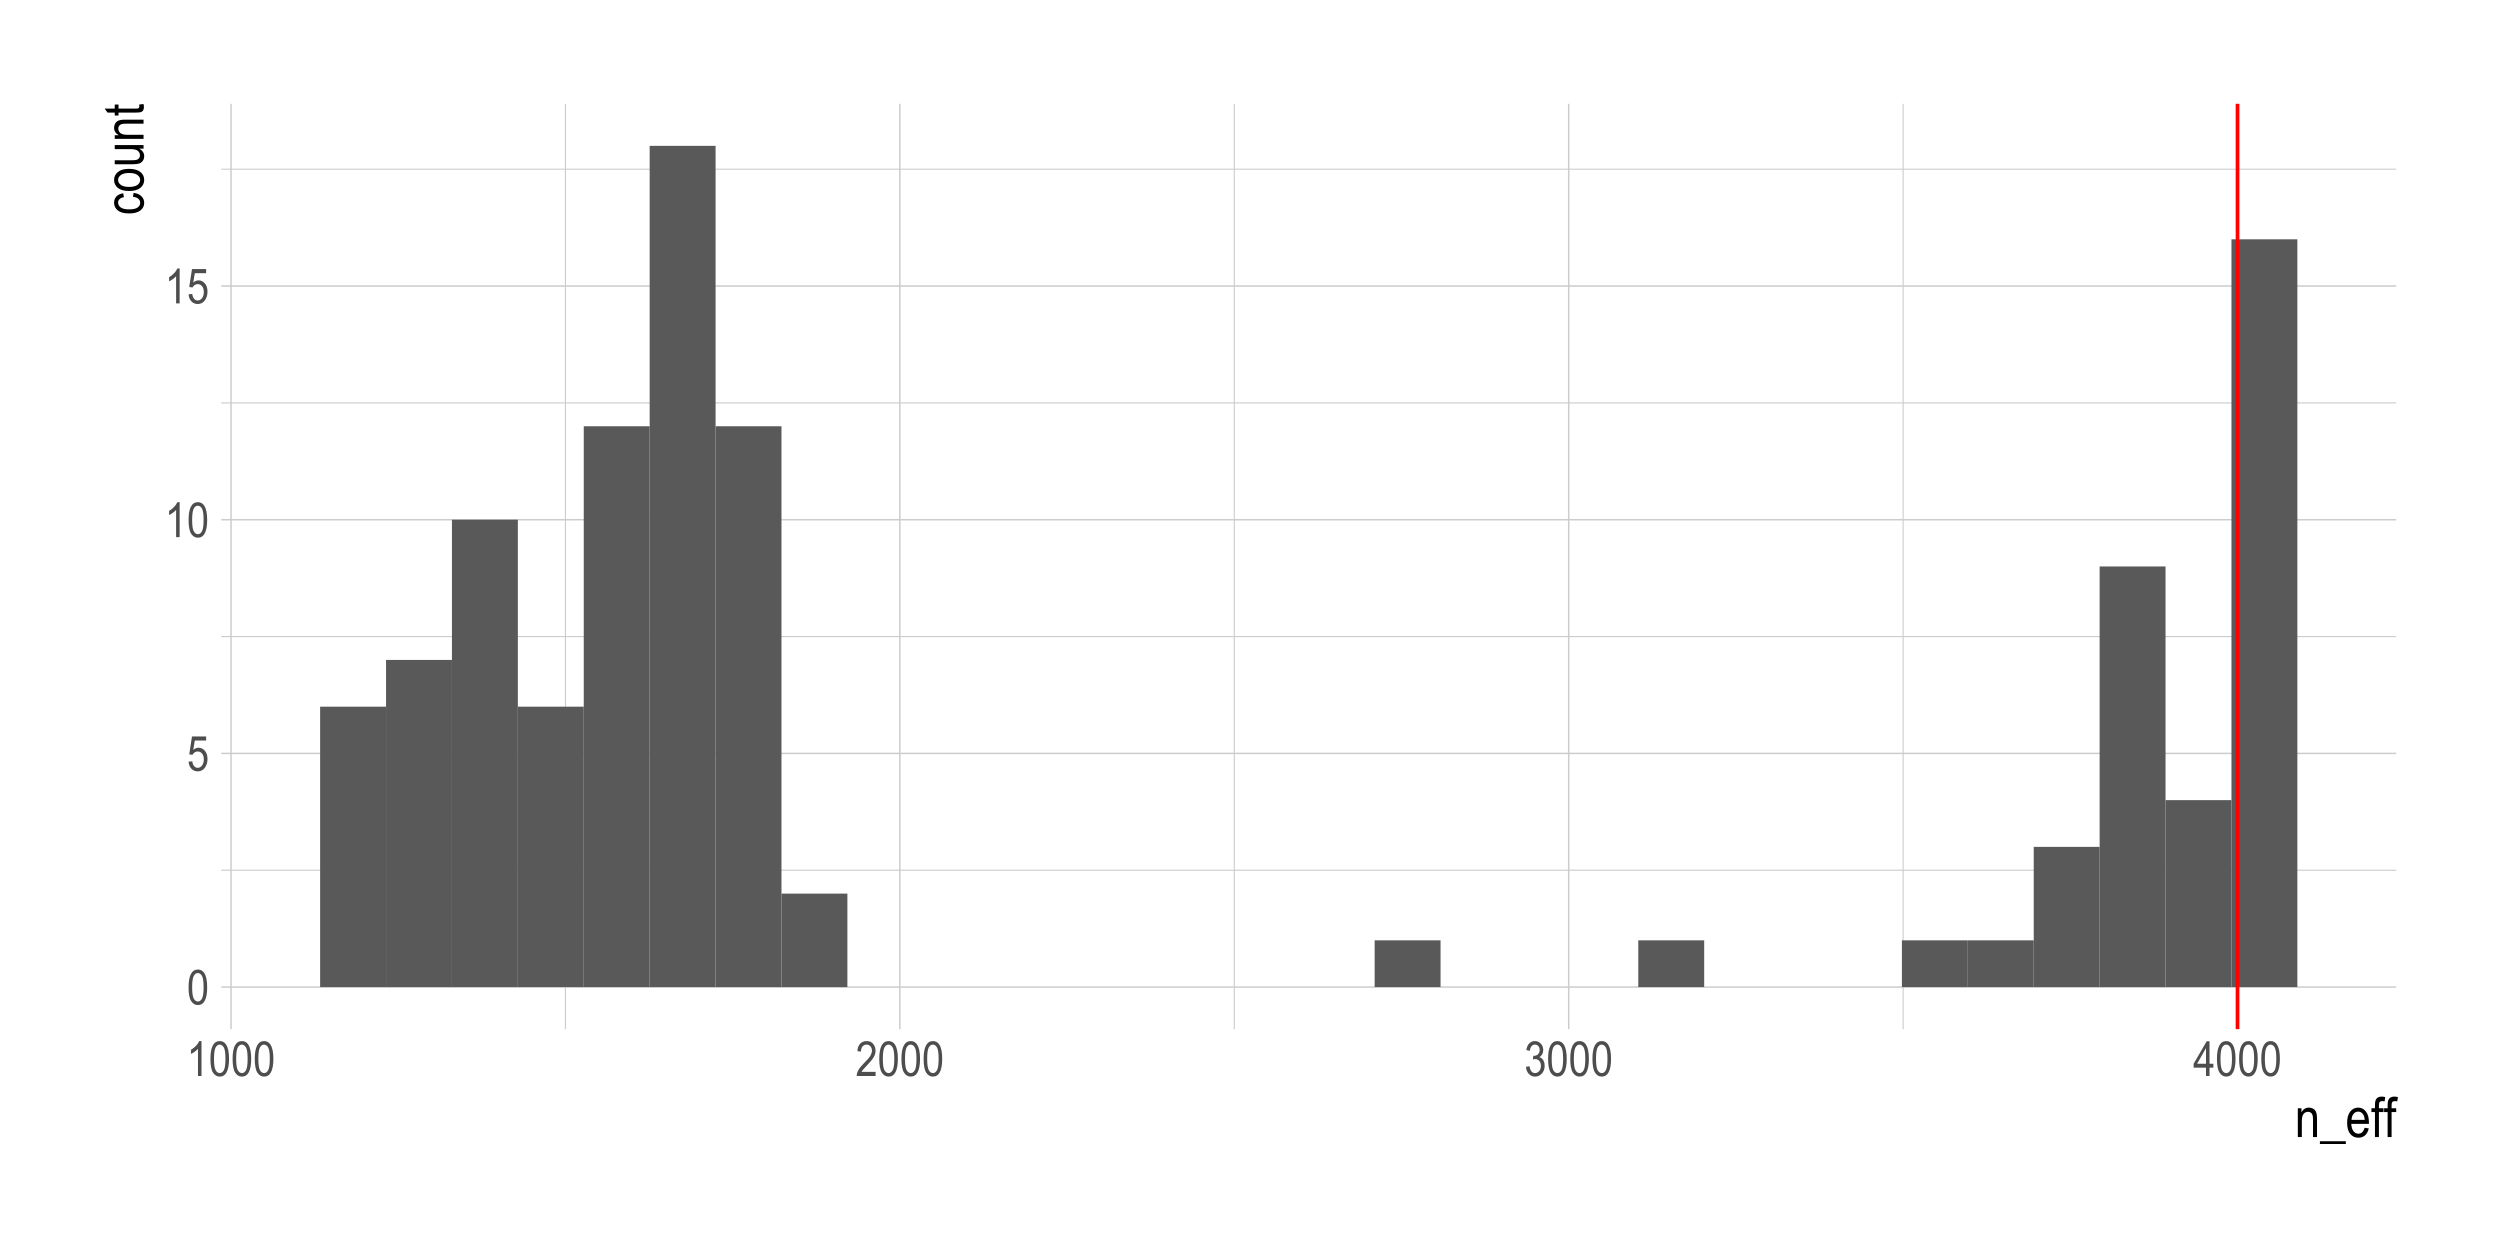
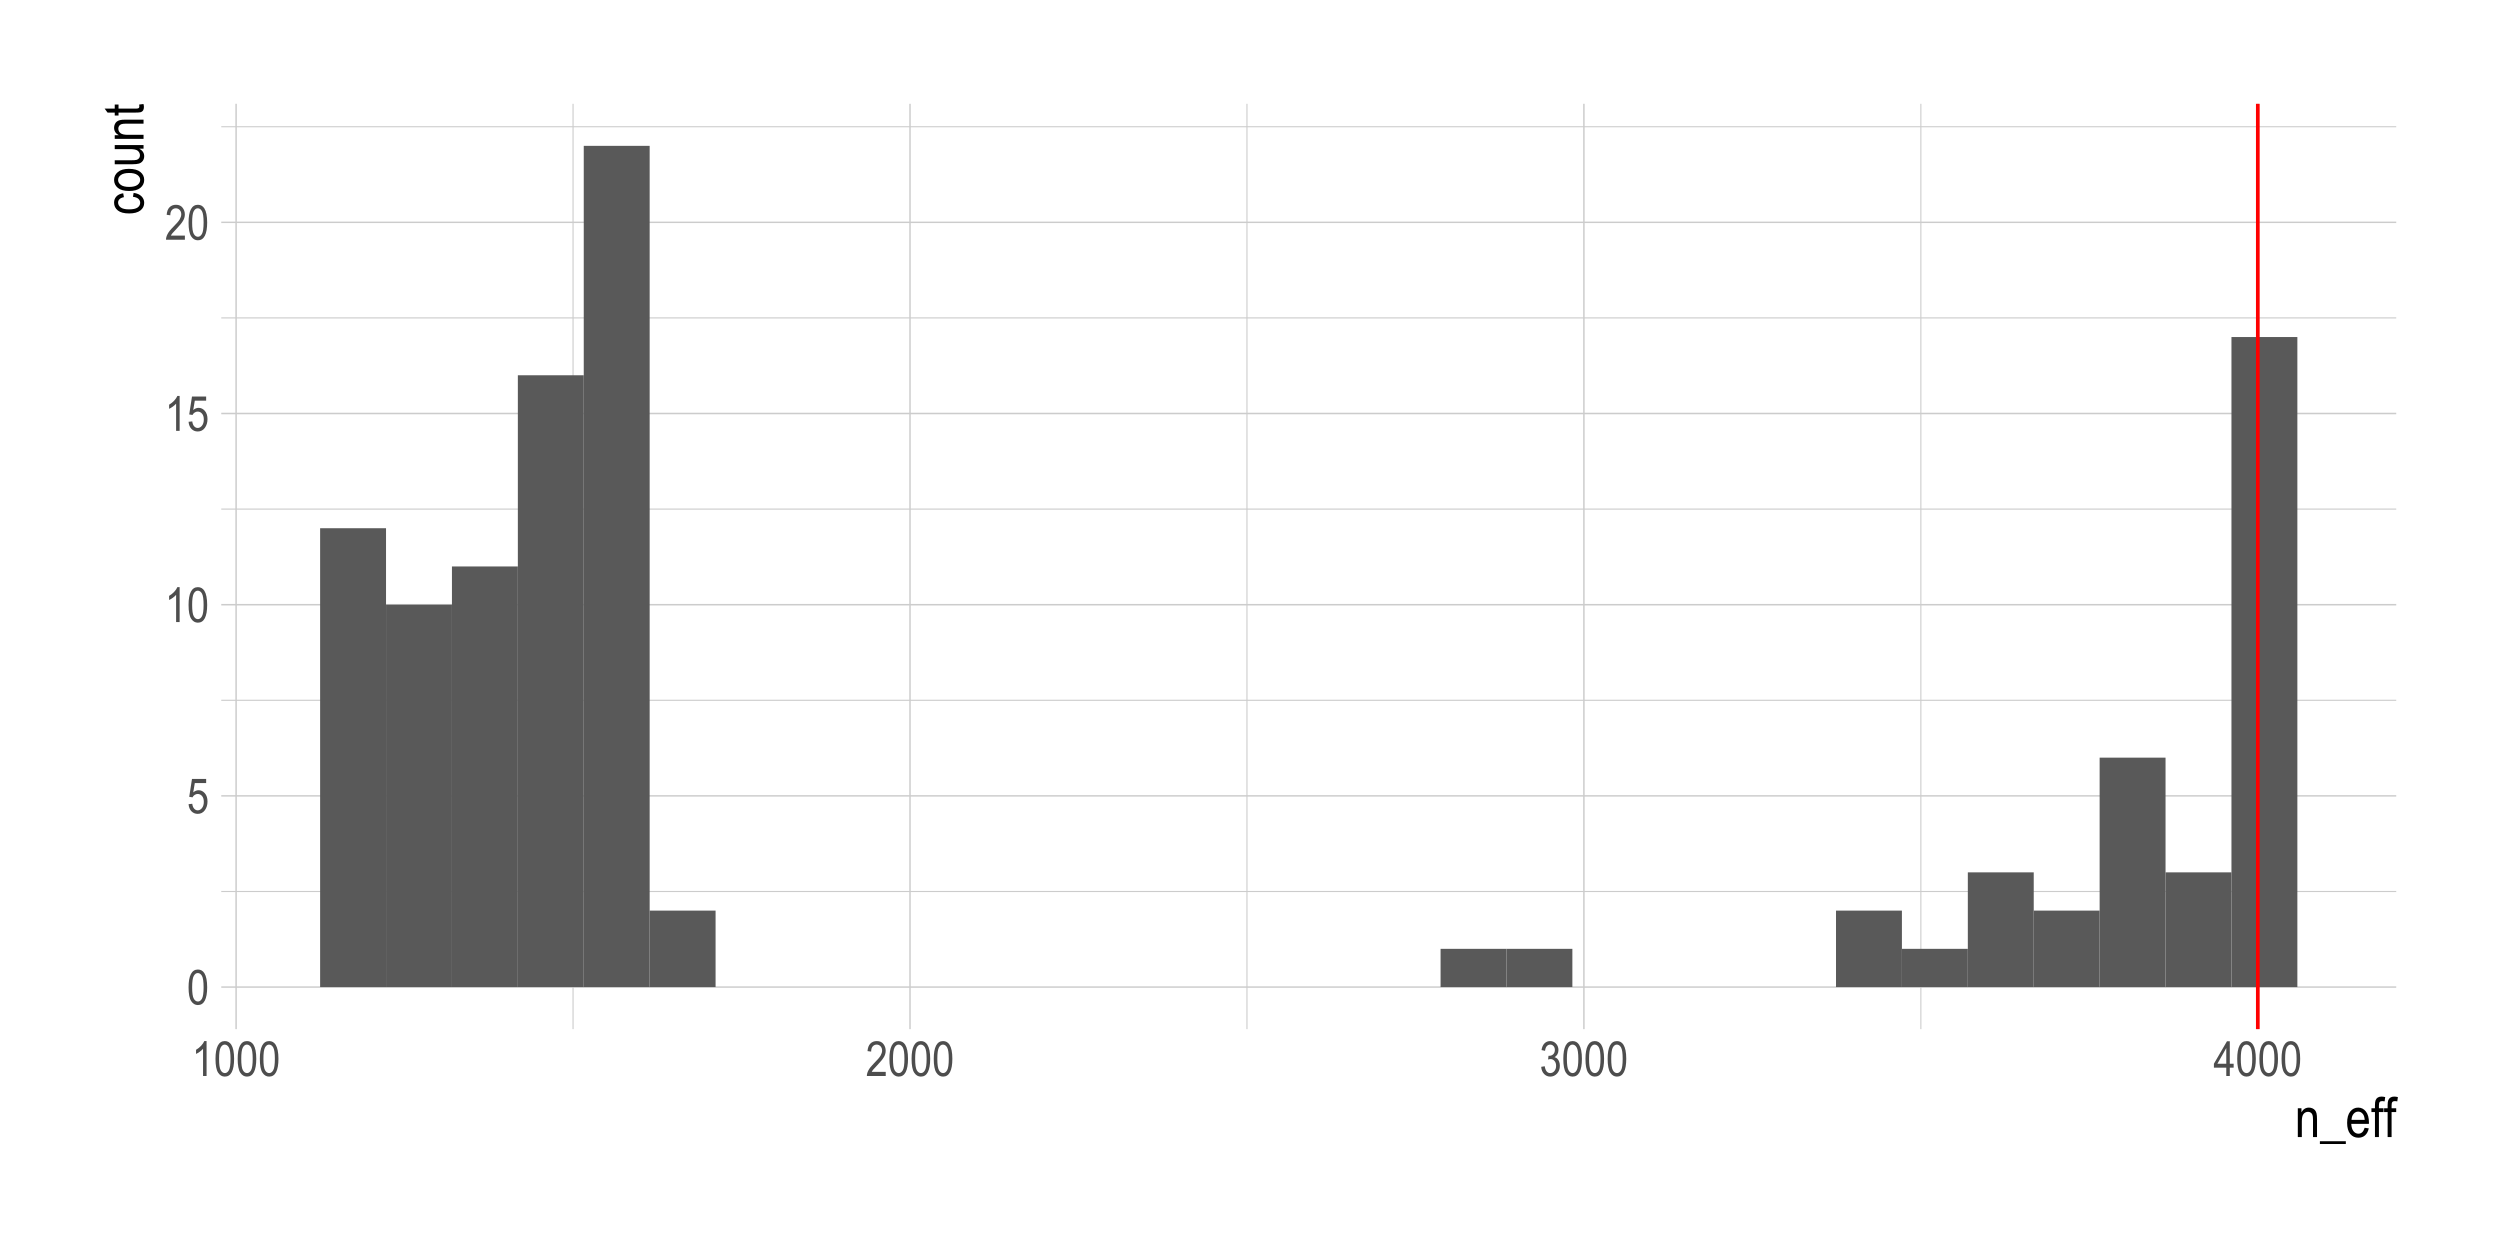
<svg xmlns="http://www.w3.org/2000/svg" xmlns:xlink="http://www.w3.org/1999/xlink" width="720pt" height="360pt" viewBox="0 0 720 360" version="1.1">
  <defs>
    <g>
      <symbol overflow="visible" id="glyph0-0">
        <path style="stroke:none;" d="M 0.297 0 L 0.297 -8.75 L 2.953 -8.75 L 2.953 0 Z M 0.625 -0.359 L 2.641 -0.359 L 2.641 -8.453 L 0.625 -8.453 Z M 0.625 -0.359 " />
      </symbol>
      <symbol overflow="visible" id="glyph0-1">
        <path style="stroke:none;" d="M 0.453 -4.938 C 0.453 -6.625 0.676 -7.898 1.125 -8.766 C 1.582 -9.629 2.254 -10.062 3.141 -10.062 C 3.93 -10.062 4.551 -9.711 5 -9.016 C 5.539 -8.16 5.812 -6.801 5.812 -4.938 C 5.812 -3.27 5.586 -2 5.141 -1.125 C 4.691 -0.258 4.02 0.172 3.125 0.172 C 2.344 0.172 1.703 -0.207 1.203 -0.969 C 0.703 -1.738 0.453 -3.062 0.453 -4.938 Z M 1.484 -4.938 C 1.484 -3.312 1.641 -2.223 1.953 -1.672 C 2.266 -1.117 2.664 -0.844 3.156 -0.844 C 3.613 -0.844 4 -1.117 4.312 -1.672 C 4.625 -2.234 4.781 -3.32 4.781 -4.938 C 4.781 -6.57 4.625 -7.664 4.312 -8.219 C 4 -8.77 3.594 -9.047 3.094 -9.047 C 2.633 -9.047 2.25 -8.766 1.938 -8.203 C 1.633 -7.641 1.484 -6.551 1.484 -4.938 Z M 1.484 -4.938 " />
      </symbol>
      <symbol overflow="visible" id="glyph0-2">
        <path style="stroke:none;" d="M 0.453 -2.625 L 1.516 -2.734 C 1.598 -2.098 1.785 -1.625 2.078 -1.312 C 2.367 -1 2.703 -0.844 3.078 -0.844 C 3.555 -0.844 3.969 -1.062 4.312 -1.5 C 4.664 -1.938 4.844 -2.535 4.844 -3.297 C 4.844 -4.016 4.672 -4.57 4.328 -4.969 C 3.992 -5.363 3.578 -5.562 3.078 -5.562 C 2.773 -5.562 2.488 -5.473 2.219 -5.297 C 1.945 -5.129 1.738 -4.895 1.594 -4.594 L 0.641 -4.734 L 1.438 -9.891 L 5.516 -9.891 L 5.516 -8.703 L 2.25 -8.703 L 1.797 -6.016 C 2.285 -6.43 2.801 -6.641 3.344 -6.641 C 4.031 -6.641 4.629 -6.348 5.141 -5.766 C 5.648 -5.18 5.906 -4.391 5.906 -3.391 C 5.906 -2.41 5.648 -1.57 5.141 -0.875 C 4.629 -0.176 3.945 0.172 3.094 0.172 C 2.383 0.172 1.785 -0.07 1.297 -0.562 C 0.805 -1.062 0.523 -1.75 0.453 -2.625 Z M 0.453 -2.625 " />
      </symbol>
      <symbol overflow="visible" id="glyph0-3">
        <path style="stroke:none;" d="M 4.266 0 L 3.25 0 L 3.25 -7.844 C 3.02 -7.57 2.707 -7.289 2.312 -7 C 1.914 -6.719 1.555 -6.504 1.234 -6.359 L 1.234 -7.547 C 1.785 -7.867 2.273 -8.258 2.703 -8.719 C 3.129 -9.176 3.43 -9.625 3.609 -10.062 L 4.266 -10.062 Z M 4.266 0 " />
      </symbol>
      <symbol overflow="visible" id="glyph0-4">
        <path style="stroke:none;" d="M 5.781 -1.188 L 5.781 0 L 0.344 0 C 0.332 -0.477 0.477 -1.016 0.781 -1.609 C 1.082 -2.203 1.633 -2.898 2.438 -3.703 C 3.383 -4.641 4.004 -5.363 4.297 -5.875 C 4.586 -6.395 4.734 -6.875 4.734 -7.312 C 4.734 -7.82 4.582 -8.238 4.281 -8.562 C 3.977 -8.883 3.609 -9.047 3.172 -9.047 C 2.703 -9.047 2.316 -8.867 2.016 -8.516 C 1.723 -8.172 1.578 -7.676 1.578 -7.031 L 0.531 -7.172 C 0.602 -8.129 0.875 -8.848 1.344 -9.328 C 1.82 -9.816 2.445 -10.062 3.219 -10.062 C 4.051 -10.062 4.68 -9.781 5.109 -9.219 C 5.547 -8.656 5.766 -8.008 5.766 -7.281 C 5.766 -6.645 5.594 -6.035 5.25 -5.453 C 4.914 -4.867 4.281 -4.086 3.344 -3.109 C 2.738 -2.492 2.348 -2.07 2.172 -1.844 C 1.992 -1.625 1.852 -1.406 1.75 -1.188 Z M 5.781 -1.188 " />
      </symbol>
      <symbol overflow="visible" id="glyph0-5">
        <path style="stroke:none;" d="M 0.469 -2.641 L 1.484 -2.812 C 1.691 -1.5 2.219 -0.844 3.062 -0.844 C 3.531 -0.844 3.93 -1.035 4.266 -1.422 C 4.598 -1.816 4.766 -2.32 4.766 -2.938 C 4.766 -3.52 4.609 -3.988 4.297 -4.344 C 3.992 -4.695 3.617 -4.875 3.172 -4.875 C 2.973 -4.875 2.734 -4.832 2.453 -4.75 L 2.578 -5.828 L 2.734 -5.812 C 3.223 -5.812 3.625 -5.961 3.938 -6.266 C 4.25 -6.578 4.406 -6.988 4.406 -7.5 C 4.406 -7.969 4.273 -8.344 4.016 -8.625 C 3.754 -8.906 3.438 -9.047 3.062 -9.047 C 2.676 -9.047 2.348 -8.895 2.078 -8.594 C 1.816 -8.301 1.648 -7.852 1.578 -7.25 L 0.562 -7.469 C 0.695 -8.32 0.984 -8.969 1.422 -9.406 C 1.867 -9.844 2.41 -10.062 3.047 -10.062 C 3.711 -10.062 4.273 -9.816 4.734 -9.328 C 5.203 -8.836 5.438 -8.219 5.438 -7.469 C 5.438 -7.008 5.336 -6.602 5.141 -6.25 C 4.941 -5.906 4.664 -5.629 4.312 -5.422 C 4.645 -5.336 4.914 -5.188 5.125 -4.969 C 5.344 -4.758 5.516 -4.477 5.641 -4.125 C 5.773 -3.781 5.844 -3.391 5.844 -2.953 C 5.844 -2.035 5.57 -1.285 5.031 -0.703 C 4.488 -0.117 3.836 0.172 3.078 0.172 C 2.379 0.172 1.785 -0.082 1.297 -0.594 C 0.805 -1.102 0.531 -1.785 0.469 -2.641 Z M 0.469 -2.641 " />
      </symbol>
      <symbol overflow="visible" id="glyph0-6">
        <path style="stroke:none;" d="M 3.688 0 L 3.688 -2.406 L 0.125 -2.406 L 0.125 -3.531 L 3.891 -10.016 L 4.703 -10.016 L 4.703 -3.531 L 5.812 -3.531 L 5.812 -2.406 L 4.703 -2.406 L 4.703 0 Z M 3.688 -3.531 L 3.688 -8.047 L 1.125 -3.531 Z M 3.688 -3.531 " />
      </symbol>
      <symbol overflow="visible" id="glyph1-0">
        <path style="stroke:none;" d="M 0.344 0 L 0.344 -10 L 3.391 -10 L 3.391 0 Z M 0.719 -0.422 L 3.031 -0.422 L 3.031 -9.672 L 0.719 -9.672 Z M 0.719 -0.422 " />
      </symbol>
      <symbol overflow="visible" id="glyph1-1">
        <path style="stroke:none;" d="M 0.844 0 L 0.844 -8.297 L 1.891 -8.297 L 1.891 -7.125 C 2.141 -7.582 2.441 -7.922 2.797 -8.141 C 3.16 -8.367 3.578 -8.484 4.047 -8.484 C 4.41 -8.484 4.75 -8.41 5.062 -8.266 C 5.375 -8.129 5.625 -7.941 5.812 -7.703 C 6 -7.473 6.141 -7.172 6.234 -6.797 C 6.328 -6.43 6.375 -5.867 6.375 -5.109 L 6.375 0 L 5.219 0 L 5.219 -5.047 C 5.219 -5.66 5.164 -6.109 5.062 -6.391 C 4.957 -6.672 4.797 -6.883 4.578 -7.031 C 4.359 -7.188 4.102 -7.266 3.812 -7.266 C 3.258 -7.266 2.816 -7.055 2.484 -6.641 C 2.16 -6.234 2 -5.531 2 -4.531 L 2 0 Z M 0.844 0 " />
      </symbol>
      <symbol overflow="visible" id="glyph1-2">
        <path style="stroke:none;" d="M -0.094 1.203 L 7.375 1.203 L 7.375 2 L -0.094 2 Z M -0.094 1.203 " />
      </symbol>
      <symbol overflow="visible" id="glyph1-3">
        <path style="stroke:none;" d="M 5.5 -2.672 L 6.688 -2.5 C 6.488 -1.613 6.129 -0.941 5.609 -0.484 C 5.098 -0.035 4.457 0.188 3.688 0.188 C 2.727 0.188 1.945 -0.176 1.344 -0.906 C 0.75 -1.645 0.453 -2.703 0.453 -4.078 C 0.453 -5.516 0.754 -6.609 1.359 -7.359 C 1.961 -8.109 2.723 -8.484 3.641 -8.484 C 4.523 -8.484 5.258 -8.113 5.844 -7.375 C 6.438 -6.633 6.734 -5.566 6.734 -4.172 L 6.719 -3.797 L 1.641 -3.797 C 1.691 -2.859 1.91 -2.148 2.297 -1.672 C 2.68 -1.203 3.148 -0.969 3.703 -0.969 C 4.566 -0.969 5.164 -1.535 5.5 -2.672 Z M 1.719 -4.953 L 5.516 -4.953 C 5.461 -5.672 5.305 -6.207 5.047 -6.562 C 4.68 -7.07 4.211 -7.328 3.641 -7.328 C 3.117 -7.328 2.676 -7.113 2.312 -6.688 C 1.945 -6.258 1.75 -5.68 1.719 -4.953 Z M 1.719 -4.953 " />
      </symbol>
      <symbol overflow="visible" id="glyph1-4">
        <path style="stroke:none;" d="M 1.172 0 L 1.172 -7.203 L 0.156 -7.203 L 0.156 -8.297 L 1.172 -8.297 L 1.172 -9.188 C 1.172 -9.832 1.238 -10.316 1.375 -10.641 C 1.508 -10.973 1.719 -11.223 2 -11.391 C 2.281 -11.566 2.629 -11.656 3.047 -11.656 C 3.379 -11.656 3.738 -11.609 4.125 -11.516 L 3.953 -10.281 C 3.711 -10.332 3.488 -10.359 3.281 -10.359 C 2.938 -10.359 2.688 -10.27 2.531 -10.094 C 2.383 -9.914 2.312 -9.57 2.312 -9.062 L 2.312 -8.297 L 3.641 -8.297 L 3.641 -7.203 L 2.312 -7.203 L 2.312 0 Z M 1.172 0 " />
      </symbol>
      <symbol overflow="visible" id="glyph2-0">
        <path style="stroke:none;" d="M 0 -0.344 L -10 -0.344 L -10 -3.391 L 0 -3.391 Z M -0.422 -0.719 L -0.422 -3.031 L -9.672 -3.031 L -9.672 -0.719 Z M -0.422 -0.719 " />
      </symbol>
      <symbol overflow="visible" id="glyph2-1">
        <path style="stroke:none;" d="M -3.047 -5.312 L -2.859 -6.438 C -1.867 -6.312 -1.113 -5.984 -0.594 -5.453 C -0.07 -4.93 0.188 -4.305 0.188 -3.578 C 0.188 -2.68 -0.176 -1.945 -0.906 -1.375 C -1.645 -0.801 -2.727 -0.516 -4.156 -0.516 C -5.602 -0.516 -6.688 -0.801 -7.406 -1.375 C -8.125 -1.957 -8.484 -2.707 -8.484 -3.625 C -8.484 -4.32 -8.266 -4.91 -7.828 -5.391 C -7.391 -5.879 -6.734 -6.191 -5.859 -6.328 L -5.656 -5.203 C -6.219 -5.098 -6.633 -4.91 -6.906 -4.641 C -7.188 -4.367 -7.328 -4.039 -7.328 -3.656 C -7.328 -3.094 -7.078 -2.625 -6.578 -2.25 C -6.078 -1.875 -5.281 -1.688 -4.188 -1.688 C -3.051 -1.688 -2.227 -1.863 -1.719 -2.219 C -1.219 -2.582 -0.969 -3.039 -0.969 -3.594 C -0.969 -4.031 -1.133 -4.406 -1.469 -4.719 C -1.812 -5.031 -2.336 -5.227 -3.047 -5.312 Z M -3.047 -5.312 " />
      </symbol>
      <symbol overflow="visible" id="glyph2-2">
        <path style="stroke:none;" d="M -4.156 -0.422 C -5.582 -0.422 -6.66 -0.719 -7.391 -1.312 C -8.117 -1.914 -8.484 -2.68 -8.484 -3.609 C -8.484 -4.516 -8.117 -5.27 -7.391 -5.875 C -6.66 -6.488 -5.609 -6.797 -4.234 -6.797 C -2.742 -6.797 -1.633 -6.492 -0.906 -5.891 C -0.176 -5.297 0.188 -4.535 0.188 -3.609 C 0.188 -2.691 -0.176 -1.93 -0.906 -1.328 C -1.645 -0.723 -2.727 -0.422 -4.156 -0.422 Z M -4.156 -1.594 C -3.082 -1.594 -2.281 -1.785 -1.75 -2.172 C -1.227 -2.566 -0.969 -3.055 -0.969 -3.641 C -0.969 -4.18 -1.234 -4.645 -1.766 -5.031 C -2.297 -5.414 -3.094 -5.609 -4.156 -5.609 C -5.219 -5.609 -6.008 -5.41 -6.531 -5.016 C -7.062 -4.629 -7.328 -4.148 -7.328 -3.578 C -7.328 -3.023 -7.062 -2.555 -6.531 -2.172 C -6.008 -1.785 -5.219 -1.594 -4.156 -1.594 Z M -4.156 -1.594 " />
      </symbol>
      <symbol overflow="visible" id="glyph2-3">
        <path style="stroke:none;" d="M 0 -5.312 L -1.219 -5.312 C -0.75 -5.039 -0.395 -4.723 -0.156 -4.359 C 0.07 -4.004 0.188 -3.602 0.188 -3.156 C 0.188 -2.613 0.039 -2.148 -0.25 -1.766 C -0.539 -1.391 -0.906 -1.141 -1.344 -1.016 C -1.789 -0.891 -2.395 -0.828 -3.156 -0.828 L -8.297 -0.828 L -8.297 -1.969 L -3.703 -1.969 C -2.848 -1.969 -2.273 -2.008 -1.984 -2.094 C -1.691 -2.188 -1.457 -2.348 -1.281 -2.578 C -1.113 -2.805 -1.031 -3.07 -1.031 -3.375 C -1.031 -3.926 -1.254 -4.379 -1.703 -4.734 C -2.098 -5.035 -2.816 -5.188 -3.859 -5.188 L -8.297 -5.188 L -8.297 -6.344 L 0 -6.344 Z M 0 -5.312 " />
      </symbol>
      <symbol overflow="visible" id="glyph2-4">
        <path style="stroke:none;" d="M 0 -0.844 L -8.297 -0.844 L -8.297 -1.891 L -7.125 -1.891 C -7.582 -2.141 -7.922 -2.441 -8.141 -2.797 C -8.367 -3.16 -8.484 -3.578 -8.484 -4.047 C -8.484 -4.41 -8.41 -4.75 -8.266 -5.062 C -8.129 -5.375 -7.941 -5.625 -7.703 -5.812 C -7.473 -6 -7.172 -6.141 -6.797 -6.234 C -6.43 -6.328 -5.867 -6.375 -5.109 -6.375 L 0 -6.375 L 0 -5.219 L -5.047 -5.219 C -5.66 -5.219 -6.109 -5.164 -6.391 -5.062 C -6.672 -4.957 -6.883 -4.797 -7.031 -4.578 C -7.188 -4.359 -7.266 -4.102 -7.266 -3.812 C -7.266 -3.258 -7.055 -2.816 -6.641 -2.484 C -6.234 -2.16 -5.531 -2 -4.531 -2 L 0 -2 Z M 0 -0.844 " />
      </symbol>
      <symbol overflow="visible" id="glyph2-5">
        <path style="stroke:none;" d="M -1.266 -3.422 L -0.016 -3.578 C 0.066 -3.254 0.109 -2.969 0.109 -2.719 C 0.109 -2.312 0.031 -1.984 -0.125 -1.734 C -0.289 -1.492 -0.508 -1.328 -0.781 -1.234 C -1.062 -1.148 -1.613 -1.109 -2.438 -1.109 L -7.203 -1.109 L -7.203 -0.266 L -8.297 -0.266 L -8.297 -1.109 L -10.359 -1.109 L -11.203 -2.25 L -8.297 -2.25 L -8.297 -3.422 L -7.203 -3.422 L -7.203 -2.25 L -2.359 -2.25 C -1.91 -2.25 -1.617 -2.285 -1.484 -2.359 C -1.297 -2.453 -1.203 -2.633 -1.203 -2.906 C -1.203 -3.039 -1.223 -3.211 -1.266 -3.422 Z M -1.266 -3.422 " />
      </symbol>
    </g>
    <clipPath id="clip1">
-       <path d="M 63.723 250 L 691 250 L 691 251 L 63.723 251 Z M 63.723 250 " />
+       <path d="M 63.723 256 L 691 256 L 691 257 L 63.723 257 Z M 63.723 256 " />
    </clipPath>
    <clipPath id="clip2">
-       <path d="M 63.723 183 L 691 183 L 691 184 L 63.723 184 Z M 63.723 183 " />
+       <path d="M 63.723 201 L 691 201 L 691 202 L 63.723 202 Z M 63.723 201 " />
    </clipPath>
    <clipPath id="clip3">
-       <path d="M 63.723 115 L 691 115 L 691 117 L 63.723 117 Z M 63.723 115 " />
+       <path d="M 63.723 146 L 691 146 L 691 147 L 63.723 147 Z M 63.723 146 " />
    </clipPath>
    <clipPath id="clip4">
-       <path d="M 63.723 48 L 691 48 L 691 49 L 63.723 49 Z M 63.723 48 " />
+       <path d="M 63.723 91 L 691 91 L 691 92 L 63.723 92 Z M 63.723 91 " />
    </clipPath>
    <clipPath id="clip5">
-       <path d="M 162 29.887 L 164 29.887 L 164 297 L 162 297 Z M 162 29.887 " />
+       <path d="M 63.723 36 L 691 36 L 691 37 L 63.723 37 Z M 63.723 36 " />
    </clipPath>
    <clipPath id="clip6">
-       <path d="M 355 29.887 L 356 29.887 L 356 297 L 355 297 Z M 355 29.887 " />
+       <path d="M 164 29.887 L 166 29.887 L 166 297 L 164 297 Z M 164 29.887 " />
    </clipPath>
    <clipPath id="clip7">
-       <path d="M 547 29.887 L 549 29.887 L 549 297 L 547 297 Z M 547 29.887 " />
+       <path d="M 358 29.887 L 360 29.887 L 360 297 L 358 297 Z M 358 29.887 " />
    </clipPath>
    <clipPath id="clip8">
+       <path d="M 553 29.887 L 554 29.887 L 554 297 L 553 297 Z M 553 29.887 " />
+     </clipPath>
+     <clipPath id="clip9">
      <path d="M 63.723 284 L 691 284 L 691 285 L 63.723 285 Z M 63.723 284 " />
    </clipPath>
-     <clipPath id="clip9">
-       <path d="M 63.723 216 L 691 216 L 691 218 L 63.723 218 Z M 63.723 216 " />
-     </clipPath>
    <clipPath id="clip10">
-       <path d="M 63.723 149 L 691 149 L 691 150 L 63.723 150 Z M 63.723 149 " />
+       <path d="M 63.723 229 L 691 229 L 691 230 L 63.723 230 Z M 63.723 229 " />
    </clipPath>
    <clipPath id="clip11">
-       <path d="M 63.723 82 L 691 82 L 691 83 L 63.723 83 Z M 63.723 82 " />
+       <path d="M 63.723 173 L 691 173 L 691 175 L 63.723 175 Z M 63.723 173 " />
    </clipPath>
    <clipPath id="clip12">
-       <path d="M 66 29.887 L 67 29.887 L 67 297 L 66 297 Z M 66 29.887 " />
+       <path d="M 63.723 118 L 691 118 L 691 120 L 63.723 120 Z M 63.723 118 " />
    </clipPath>
    <clipPath id="clip13">
-       <path d="M 258 29.887 L 260 29.887 L 260 297 L 258 297 Z M 258 29.887 " />
+       <path d="M 63.723 63 L 691 63 L 691 65 L 63.723 65 Z M 63.723 63 " />
    </clipPath>
    <clipPath id="clip14">
-       <path d="M 451 29.887 L 452 29.887 L 452 297 L 451 297 Z M 451 29.887 " />
+       <path d="M 67 29.887 L 69 29.887 L 69 297 L 67 297 Z M 67 29.887 " />
    </clipPath>
    <clipPath id="clip15">
-       <path d="M 644 29.887 L 645 29.887 L 645 297 L 644 297 Z M 644 29.887 " />
+       <path d="M 261 29.887 L 263 29.887 L 263 297 L 261 297 Z M 261 29.887 " />
    </clipPath>
    <clipPath id="clip16">
-       <path d="M 643 29.887 L 645 29.887 L 645 297 L 643 297 Z M 643 29.887 " />
+       <path d="M 455 29.887 L 457 29.887 L 457 297 L 455 297 Z M 455 29.887 " />
+     </clipPath>
+     <clipPath id="clip17">
+       <path d="M 650 29.887 L 651 29.887 L 651 297 L 650 297 Z M 650 29.887 " />
+     </clipPath>
+     <clipPath id="clip18">
+       <path d="M 649 29.887 L 651 29.887 L 651 297 L 649 297 Z M 649 29.887 " />
    </clipPath>
  </defs>
-   <g id="surface51">
+   <g id="surface46">
    <rect x="0" y="0" width="720" height="360" style="fill:rgb(100%,100%,100%);fill-opacity:1;stroke:none;" />
    <g clip-path="url(#clip1)" clip-rule="nonzero">
-       <path style="fill:none;stroke-width:0.32;stroke-linecap:butt;stroke-linejoin:round;stroke:rgb(80%,80%,80%);stroke-opacity:1;stroke-miterlimit:10;" d="M 63.723 250.625 L 690.113 250.625 " />
+       <path style="fill:none;stroke-width:0.32;stroke-linecap:butt;stroke-linejoin:round;stroke:rgb(80%,80%,80%);stroke-opacity:1;stroke-miterlimit:10;" d="M 63.723 256.746 L 690.113 256.746 " />
    </g>
    <g clip-path="url(#clip2)" clip-rule="nonzero">
-       <path style="fill:none;stroke-width:0.32;stroke-linecap:butt;stroke-linejoin:round;stroke:rgb(80%,80%,80%);stroke-opacity:1;stroke-miterlimit:10;" d="M 63.723 183.328 L 690.113 183.328 " />
+       <path style="fill:none;stroke-width:0.32;stroke-linecap:butt;stroke-linejoin:round;stroke:rgb(80%,80%,80%);stroke-opacity:1;stroke-miterlimit:10;" d="M 63.723 201.684 L 690.113 201.684 " />
    </g>
    <g clip-path="url(#clip3)" clip-rule="nonzero">
-       <path style="fill:none;stroke-width:0.32;stroke-linecap:butt;stroke-linejoin:round;stroke:rgb(80%,80%,80%);stroke-opacity:1;stroke-miterlimit:10;" d="M 63.723 116.031 L 690.113 116.031 " />
+       <path style="fill:none;stroke-width:0.32;stroke-linecap:butt;stroke-linejoin:round;stroke:rgb(80%,80%,80%);stroke-opacity:1;stroke-miterlimit:10;" d="M 63.723 146.621 L 690.113 146.621 " />
    </g>
    <g clip-path="url(#clip4)" clip-rule="nonzero">
-       <path style="fill:none;stroke-width:0.32;stroke-linecap:butt;stroke-linejoin:round;stroke:rgb(80%,80%,80%);stroke-opacity:1;stroke-miterlimit:10;" d="M 63.723 48.73 L 690.113 48.73 " />
+       <path style="fill:none;stroke-width:0.32;stroke-linecap:butt;stroke-linejoin:round;stroke:rgb(80%,80%,80%);stroke-opacity:1;stroke-miterlimit:10;" d="M 63.723 91.559 L 690.113 91.559 " />
    </g>
    <g clip-path="url(#clip5)" clip-rule="nonzero">
-       <path style="fill:none;stroke-width:0.32;stroke-linecap:butt;stroke-linejoin:round;stroke:rgb(80%,80%,80%);stroke-opacity:1;stroke-miterlimit:10;" d="M 162.848 296.391 L 162.848 29.887 " />
+       <path style="fill:none;stroke-width:0.32;stroke-linecap:butt;stroke-linejoin:round;stroke:rgb(80%,80%,80%);stroke-opacity:1;stroke-miterlimit:10;" d="M 63.723 36.496 L 690.113 36.496 " />
    </g>
    <g clip-path="url(#clip6)" clip-rule="nonzero">
-       <path style="fill:none;stroke-width:0.32;stroke-linecap:butt;stroke-linejoin:round;stroke:rgb(80%,80%,80%);stroke-opacity:1;stroke-miterlimit:10;" d="M 355.473 296.391 L 355.473 29.887 " />
+       <path style="fill:none;stroke-width:0.32;stroke-linecap:butt;stroke-linejoin:round;stroke:rgb(80%,80%,80%);stroke-opacity:1;stroke-miterlimit:10;" d="M 165.039 296.391 L 165.039 29.887 " />
    </g>
    <g clip-path="url(#clip7)" clip-rule="nonzero">
-       <path style="fill:none;stroke-width:0.32;stroke-linecap:butt;stroke-linejoin:round;stroke:rgb(80%,80%,80%);stroke-opacity:1;stroke-miterlimit:10;" d="M 548.098 296.391 L 548.098 29.887 " />
+       <path style="fill:none;stroke-width:0.32;stroke-linecap:butt;stroke-linejoin:round;stroke:rgb(80%,80%,80%);stroke-opacity:1;stroke-miterlimit:10;" d="M 359.125 296.391 L 359.125 29.887 " />
    </g>
    <g clip-path="url(#clip8)" clip-rule="nonzero">
+       <path style="fill:none;stroke-width:0.32;stroke-linecap:butt;stroke-linejoin:round;stroke:rgb(80%,80%,80%);stroke-opacity:1;stroke-miterlimit:10;" d="M 553.207 296.391 L 553.207 29.887 " />
+     </g>
+     <g clip-path="url(#clip9)" clip-rule="nonzero">
      <path style="fill:none;stroke-width:0.427;stroke-linecap:butt;stroke-linejoin:round;stroke:rgb(80%,80%,80%);stroke-opacity:1;stroke-miterlimit:10;" d="M 63.723 284.277 L 690.113 284.277 " />
    </g>
-     <g clip-path="url(#clip9)" clip-rule="nonzero">
-       <path style="fill:none;stroke-width:0.427;stroke-linecap:butt;stroke-linejoin:round;stroke:rgb(80%,80%,80%);stroke-opacity:1;stroke-miterlimit:10;" d="M 63.723 216.977 L 690.113 216.977 " />
-     </g>
    <g clip-path="url(#clip10)" clip-rule="nonzero">
-       <path style="fill:none;stroke-width:0.427;stroke-linecap:butt;stroke-linejoin:round;stroke:rgb(80%,80%,80%);stroke-opacity:1;stroke-miterlimit:10;" d="M 63.723 149.68 L 690.113 149.68 " />
+       <path style="fill:none;stroke-width:0.427;stroke-linecap:butt;stroke-linejoin:round;stroke:rgb(80%,80%,80%);stroke-opacity:1;stroke-miterlimit:10;" d="M 63.723 229.215 L 690.113 229.215 " />
    </g>
    <g clip-path="url(#clip11)" clip-rule="nonzero">
-       <path style="fill:none;stroke-width:0.427;stroke-linecap:butt;stroke-linejoin:round;stroke:rgb(80%,80%,80%);stroke-opacity:1;stroke-miterlimit:10;" d="M 63.723 82.379 L 690.113 82.379 " />
+       <path style="fill:none;stroke-width:0.427;stroke-linecap:butt;stroke-linejoin:round;stroke:rgb(80%,80%,80%);stroke-opacity:1;stroke-miterlimit:10;" d="M 63.723 174.152 L 690.113 174.152 " />
    </g>
    <g clip-path="url(#clip12)" clip-rule="nonzero">
-       <path style="fill:none;stroke-width:0.427;stroke-linecap:butt;stroke-linejoin:round;stroke:rgb(80%,80%,80%);stroke-opacity:1;stroke-miterlimit:10;" d="M 66.535 296.391 L 66.535 29.887 " />
+       <path style="fill:none;stroke-width:0.427;stroke-linecap:butt;stroke-linejoin:round;stroke:rgb(80%,80%,80%);stroke-opacity:1;stroke-miterlimit:10;" d="M 63.723 119.09 L 690.113 119.09 " />
    </g>
    <g clip-path="url(#clip13)" clip-rule="nonzero">
-       <path style="fill:none;stroke-width:0.427;stroke-linecap:butt;stroke-linejoin:round;stroke:rgb(80%,80%,80%);stroke-opacity:1;stroke-miterlimit:10;" d="M 259.16 296.391 L 259.16 29.887 " />
+       <path style="fill:none;stroke-width:0.427;stroke-linecap:butt;stroke-linejoin:round;stroke:rgb(80%,80%,80%);stroke-opacity:1;stroke-miterlimit:10;" d="M 63.723 64.027 L 690.113 64.027 " />
    </g>
    <g clip-path="url(#clip14)" clip-rule="nonzero">
-       <path style="fill:none;stroke-width:0.427;stroke-linecap:butt;stroke-linejoin:round;stroke:rgb(80%,80%,80%);stroke-opacity:1;stroke-miterlimit:10;" d="M 451.785 296.391 L 451.785 29.887 " />
+       <path style="fill:none;stroke-width:0.427;stroke-linecap:butt;stroke-linejoin:round;stroke:rgb(80%,80%,80%);stroke-opacity:1;stroke-miterlimit:10;" d="M 67.996 296.391 L 67.996 29.887 " />
    </g>
    <g clip-path="url(#clip15)" clip-rule="nonzero">
-       <path style="fill:none;stroke-width:0.427;stroke-linecap:butt;stroke-linejoin:round;stroke:rgb(80%,80%,80%);stroke-opacity:1;stroke-miterlimit:10;" d="M 644.41 296.391 L 644.41 29.887 " />
-     </g>
-     <path style=" stroke:none;fill-rule:nonzero;fill:rgb(34.902%,34.902%,34.902%);fill-opacity:1;" d="M 92.195 284.277 L 111.176 284.277 L 111.176 203.52 L 92.195 203.52 Z M 92.195 284.277 " />
-     <path style=" stroke:none;fill-rule:nonzero;fill:rgb(34.902%,34.902%,34.902%);fill-opacity:1;" d="M 111.18 284.277 L 130.16 284.277 L 130.16 190.059 L 111.18 190.059 Z M 111.18 284.277 " />
-     <path style=" stroke:none;fill-rule:nonzero;fill:rgb(34.902%,34.902%,34.902%);fill-opacity:1;" d="M 130.16 284.277 L 149.141 284.277 L 149.141 149.68 L 130.16 149.68 Z M 130.16 284.277 " />
-     <path style=" stroke:none;fill-rule:nonzero;fill:rgb(34.902%,34.902%,34.902%);fill-opacity:1;" d="M 149.141 284.277 L 168.121 284.277 L 168.121 203.52 L 149.141 203.52 Z M 149.141 284.277 " />
-     <path style=" stroke:none;fill-rule:nonzero;fill:rgb(34.902%,34.902%,34.902%);fill-opacity:1;" d="M 168.121 284.277 L 187.102 284.277 L 187.102 122.762 L 168.121 122.762 Z M 168.121 284.277 " />
-     <path style=" stroke:none;fill-rule:nonzero;fill:rgb(34.902%,34.902%,34.902%);fill-opacity:1;" d="M 187.105 284.277 L 206.086 284.277 L 206.086 42.004 L 187.105 42.004 Z M 187.105 284.277 " />
-     <path style=" stroke:none;fill-rule:nonzero;fill:rgb(34.902%,34.902%,34.902%);fill-opacity:1;" d="M 206.086 284.277 L 225.066 284.277 L 225.066 122.762 L 206.086 122.762 Z M 206.086 284.277 " />
-     <path style=" stroke:none;fill-rule:nonzero;fill:rgb(34.902%,34.902%,34.902%);fill-opacity:1;" d="M 225.066 284.277 L 244.047 284.277 L 244.047 257.359 L 225.066 257.359 Z M 225.066 284.277 " />
-     <path style=" stroke:none;fill-rule:nonzero;fill:rgb(34.902%,34.902%,34.902%);fill-opacity:1;" d="M 395.898 284.277 L 414.879 284.277 L 414.879 270.816 L 395.898 270.816 Z M 395.898 284.277 " />
-     <path style=" stroke:none;fill-rule:nonzero;fill:rgb(34.902%,34.902%,34.902%);fill-opacity:1;" d="M 471.824 284.277 L 490.805 284.277 L 490.805 270.816 L 471.824 270.816 Z M 471.824 284.277 " />
-     <path style=" stroke:none;fill-rule:nonzero;fill:rgb(34.902%,34.902%,34.902%);fill-opacity:1;" d="M 547.75 284.277 L 566.73 284.277 L 566.73 270.816 L 547.75 270.816 Z M 547.75 284.277 " />
-     <path style=" stroke:none;fill-rule:nonzero;fill:rgb(34.902%,34.902%,34.902%);fill-opacity:1;" d="M 566.734 284.277 L 585.715 284.277 L 585.715 270.816 L 566.734 270.816 Z M 566.734 284.277 " />
-     <path style=" stroke:none;fill-rule:nonzero;fill:rgb(34.902%,34.902%,34.902%);fill-opacity:1;" d="M 585.715 284.277 L 604.695 284.277 L 604.695 243.898 L 585.715 243.898 Z M 585.715 284.277 " />
-     <path style=" stroke:none;fill-rule:nonzero;fill:rgb(34.902%,34.902%,34.902%);fill-opacity:1;" d="M 604.695 284.277 L 623.676 284.277 L 623.676 163.141 L 604.695 163.141 Z M 604.695 284.277 " />
-     <path style=" stroke:none;fill-rule:nonzero;fill:rgb(34.902%,34.902%,34.902%);fill-opacity:1;" d="M 623.676 284.277 L 642.656 284.277 L 642.656 230.438 L 623.676 230.438 Z M 623.676 284.277 " />
-     <path style=" stroke:none;fill-rule:nonzero;fill:rgb(34.902%,34.902%,34.902%);fill-opacity:1;" d="M 642.66 284.277 L 661.641 284.277 L 661.641 68.922 L 642.66 68.922 Z M 642.66 284.277 " />
+       <path style="fill:none;stroke-width:0.427;stroke-linecap:butt;stroke-linejoin:round;stroke:rgb(80%,80%,80%);stroke-opacity:1;stroke-miterlimit:10;" d="M 262.082 296.391 L 262.082 29.887 " />
+     </g>
    <g clip-path="url(#clip16)" clip-rule="nonzero">
-       <path style="fill:none;stroke-width:1.067;stroke-linecap:butt;stroke-linejoin:round;stroke:rgb(100%,0%,0%);stroke-opacity:1;stroke-miterlimit:10;" d="M 644.41 296.391 L 644.41 29.887 " />
+       <path style="fill:none;stroke-width:0.427;stroke-linecap:butt;stroke-linejoin:round;stroke:rgb(80%,80%,80%);stroke-opacity:1;stroke-miterlimit:10;" d="M 456.164 296.391 L 456.164 29.887 " />
+     </g>
+     <g clip-path="url(#clip17)" clip-rule="nonzero">
+       <path style="fill:none;stroke-width:0.427;stroke-linecap:butt;stroke-linejoin:round;stroke:rgb(80%,80%,80%);stroke-opacity:1;stroke-miterlimit:10;" d="M 650.25 296.391 L 650.25 29.887 " />
+     </g>
+     <path style=" stroke:none;fill-rule:nonzero;fill:rgb(34.902%,34.902%,34.902%);fill-opacity:1;" d="M 92.195 284.277 L 111.176 284.277 L 111.176 152.129 L 92.195 152.129 Z M 92.195 284.277 " />
+     <path style=" stroke:none;fill-rule:nonzero;fill:rgb(34.902%,34.902%,34.902%);fill-opacity:1;" d="M 111.18 284.277 L 130.16 284.277 L 130.16 174.152 L 111.18 174.152 Z M 111.18 284.277 " />
+     <path style=" stroke:none;fill-rule:nonzero;fill:rgb(34.902%,34.902%,34.902%);fill-opacity:1;" d="M 130.16 284.277 L 149.141 284.277 L 149.141 163.141 L 130.16 163.141 Z M 130.16 284.277 " />
+     <path style=" stroke:none;fill-rule:nonzero;fill:rgb(34.902%,34.902%,34.902%);fill-opacity:1;" d="M 149.141 284.277 L 168.121 284.277 L 168.121 108.078 L 149.141 108.078 Z M 149.141 284.277 " />
+     <path style=" stroke:none;fill-rule:nonzero;fill:rgb(34.902%,34.902%,34.902%);fill-opacity:1;" d="M 168.121 284.277 L 187.102 284.277 L 187.102 42.004 L 168.121 42.004 Z M 168.121 284.277 " />
+     <path style=" stroke:none;fill-rule:nonzero;fill:rgb(34.902%,34.902%,34.902%);fill-opacity:1;" d="M 187.105 284.277 L 206.086 284.277 L 206.086 262.254 L 187.105 262.254 Z M 187.105 284.277 " />
+     <path style=" stroke:none;fill-rule:nonzero;fill:rgb(34.902%,34.902%,34.902%);fill-opacity:1;" d="M 414.883 284.277 L 433.863 284.277 L 433.863 273.266 L 414.883 273.266 Z M 414.883 284.277 " />
+     <path style=" stroke:none;fill-rule:nonzero;fill:rgb(34.902%,34.902%,34.902%);fill-opacity:1;" d="M 433.863 284.277 L 452.844 284.277 L 452.844 273.266 L 433.863 273.266 Z M 433.863 284.277 " />
+     <path style=" stroke:none;fill-rule:nonzero;fill:rgb(34.902%,34.902%,34.902%);fill-opacity:1;" d="M 528.77 284.277 L 547.75 284.277 L 547.75 262.254 L 528.77 262.254 Z M 528.77 284.277 " />
+     <path style=" stroke:none;fill-rule:nonzero;fill:rgb(34.902%,34.902%,34.902%);fill-opacity:1;" d="M 547.75 284.277 L 566.73 284.277 L 566.73 273.266 L 547.75 273.266 Z M 547.75 284.277 " />
+     <path style=" stroke:none;fill-rule:nonzero;fill:rgb(34.902%,34.902%,34.902%);fill-opacity:1;" d="M 566.734 284.277 L 585.715 284.277 L 585.715 251.238 L 566.734 251.238 Z M 566.734 284.277 " />
+     <path style=" stroke:none;fill-rule:nonzero;fill:rgb(34.902%,34.902%,34.902%);fill-opacity:1;" d="M 585.715 284.277 L 604.695 284.277 L 604.695 262.254 L 585.715 262.254 Z M 585.715 284.277 " />
+     <path style=" stroke:none;fill-rule:nonzero;fill:rgb(34.902%,34.902%,34.902%);fill-opacity:1;" d="M 604.695 284.277 L 623.676 284.277 L 623.676 218.203 L 604.695 218.203 Z M 604.695 284.277 " />
+     <path style=" stroke:none;fill-rule:nonzero;fill:rgb(34.902%,34.902%,34.902%);fill-opacity:1;" d="M 623.676 284.277 L 642.656 284.277 L 642.656 251.238 L 623.676 251.238 Z M 623.676 284.277 " />
+     <path style=" stroke:none;fill-rule:nonzero;fill:rgb(34.902%,34.902%,34.902%);fill-opacity:1;" d="M 642.66 284.277 L 661.641 284.277 L 661.641 97.066 L 642.66 97.066 Z M 642.66 284.277 " />
+     <g clip-path="url(#clip18)" clip-rule="nonzero">
+       <path style="fill:none;stroke-width:1.067;stroke-linecap:butt;stroke-linejoin:round;stroke:rgb(100%,0%,0%);stroke-opacity:1;stroke-miterlimit:10;" d="M 650.25 296.391 L 650.25 29.887 " />
    </g>
    <g style="fill:rgb(30.196%,30.196%,30.196%);fill-opacity:1;">
      <use xlink:href="#glyph0-1" x="53.855" y="289.285" />
    </g>
    <g style="fill:rgb(30.196%,30.196%,30.196%);fill-opacity:1;">
-       <use xlink:href="#glyph0-2" x="53.855" y="221.984" />
-     </g>
-     <g style="fill:rgb(30.196%,30.196%,30.196%);fill-opacity:1;">
-       <use xlink:href="#glyph0-3" x="47.469" y="154.688" />
-       <use xlink:href="#glyph0-1" x="53.854" y="154.688" />
-     </g>
-     <g style="fill:rgb(30.196%,30.196%,30.196%);fill-opacity:1;">
-       <use xlink:href="#glyph0-3" x="47.469" y="87.387" />
-       <use xlink:href="#glyph0-2" x="53.854" y="87.387" />
-     </g>
-     <g style="fill:rgb(30.196%,30.196%,30.196%);fill-opacity:1;">
-       <use xlink:href="#glyph0-3" x="53.766" y="309.891" />
-       <use xlink:href="#glyph0-1" x="60.15" y="309.891" />
-       <use xlink:href="#glyph0-1" x="66.535" y="309.891" />
-       <use xlink:href="#glyph0-1" x="72.92" y="309.891" />
-     </g>
-     <g style="fill:rgb(30.196%,30.196%,30.196%);fill-opacity:1;">
-       <use xlink:href="#glyph0-4" x="246.391" y="309.891" />
-       <use xlink:href="#glyph0-1" x="252.775" y="309.891" />
-       <use xlink:href="#glyph0-1" x="259.16" y="309.891" />
-       <use xlink:href="#glyph0-1" x="265.545" y="309.891" />
-     </g>
-     <g style="fill:rgb(30.196%,30.196%,30.196%);fill-opacity:1;">
-       <use xlink:href="#glyph0-5" x="439.016" y="309.891" />
-       <use xlink:href="#glyph0-1" x="445.4" y="309.891" />
-       <use xlink:href="#glyph0-1" x="451.785" y="309.891" />
-       <use xlink:href="#glyph0-1" x="458.17" y="309.891" />
-     </g>
-     <g style="fill:rgb(30.196%,30.196%,30.196%);fill-opacity:1;">
-       <use xlink:href="#glyph0-6" x="631.641" y="309.891" />
-       <use xlink:href="#glyph0-1" x="638.025" y="309.891" />
-       <use xlink:href="#glyph0-1" x="644.41" y="309.891" />
-       <use xlink:href="#glyph0-1" x="650.795" y="309.891" />
+       <use xlink:href="#glyph0-2" x="53.855" y="234.223" />
+     </g>
+     <g style="fill:rgb(30.196%,30.196%,30.196%);fill-opacity:1;">
+       <use xlink:href="#glyph0-3" x="47.469" y="179.16" />
+       <use xlink:href="#glyph0-1" x="53.854" y="179.16" />
+     </g>
+     <g style="fill:rgb(30.196%,30.196%,30.196%);fill-opacity:1;">
+       <use xlink:href="#glyph0-3" x="47.469" y="124.098" />
+       <use xlink:href="#glyph0-2" x="53.854" y="124.098" />
+     </g>
+     <g style="fill:rgb(30.196%,30.196%,30.196%);fill-opacity:1;">
+       <use xlink:href="#glyph0-4" x="47.469" y="69.035" />
+       <use xlink:href="#glyph0-1" x="53.854" y="69.035" />
+     </g>
+     <g style="fill:rgb(30.196%,30.196%,30.196%);fill-opacity:1;">
+       <use xlink:href="#glyph0-3" x="55.227" y="309.891" />
+       <use xlink:href="#glyph0-1" x="61.611" y="309.891" />
+       <use xlink:href="#glyph0-1" x="67.996" y="309.891" />
+       <use xlink:href="#glyph0-1" x="74.381" y="309.891" />
+     </g>
+     <g style="fill:rgb(30.196%,30.196%,30.196%);fill-opacity:1;">
+       <use xlink:href="#glyph0-4" x="249.312" y="309.891" />
+       <use xlink:href="#glyph0-1" x="255.697" y="309.891" />
+       <use xlink:href="#glyph0-1" x="262.082" y="309.891" />
+       <use xlink:href="#glyph0-1" x="268.467" y="309.891" />
+     </g>
+     <g style="fill:rgb(30.196%,30.196%,30.196%);fill-opacity:1;">
+       <use xlink:href="#glyph0-5" x="443.395" y="309.891" />
+       <use xlink:href="#glyph0-1" x="449.779" y="309.891" />
+       <use xlink:href="#glyph0-1" x="456.164" y="309.891" />
+       <use xlink:href="#glyph0-1" x="462.549" y="309.891" />
+     </g>
+     <g style="fill:rgb(30.196%,30.196%,30.196%);fill-opacity:1;">
+       <use xlink:href="#glyph0-6" x="637.48" y="309.891" />
+       <use xlink:href="#glyph0-1" x="643.865" y="309.891" />
+       <use xlink:href="#glyph0-1" x="650.25" y="309.891" />
+       <use xlink:href="#glyph0-1" x="656.635" y="309.891" />
    </g>
    <g style="fill:rgb(0%,0%,0%);fill-opacity:1;">
      <use xlink:href="#glyph1-1" x="660.926" y="327.473" />
      <use xlink:href="#glyph1-2" x="668.223" y="327.473" />
      <use xlink:href="#glyph1-3" x="675.52" y="327.473" />
      <use xlink:href="#glyph1-4" x="682.816" y="327.473" />
      <use xlink:href="#glyph1-4" x="686.465" y="327.473" />
    </g>
    <g style="fill:rgb(0%,0%,0%);fill-opacity:1;">
      <use xlink:href="#glyph2-1" x="41.34" y="61.988" />
      <use xlink:href="#glyph2-2" x="41.34" y="55.426" />
      <use xlink:href="#glyph2-3" x="41.34" y="48.129" />
      <use xlink:href="#glyph2-4" x="41.34" y="40.832" />
      <use xlink:href="#glyph2-5" x="41.34" y="33.535" />
    </g>
  </g>
</svg>
